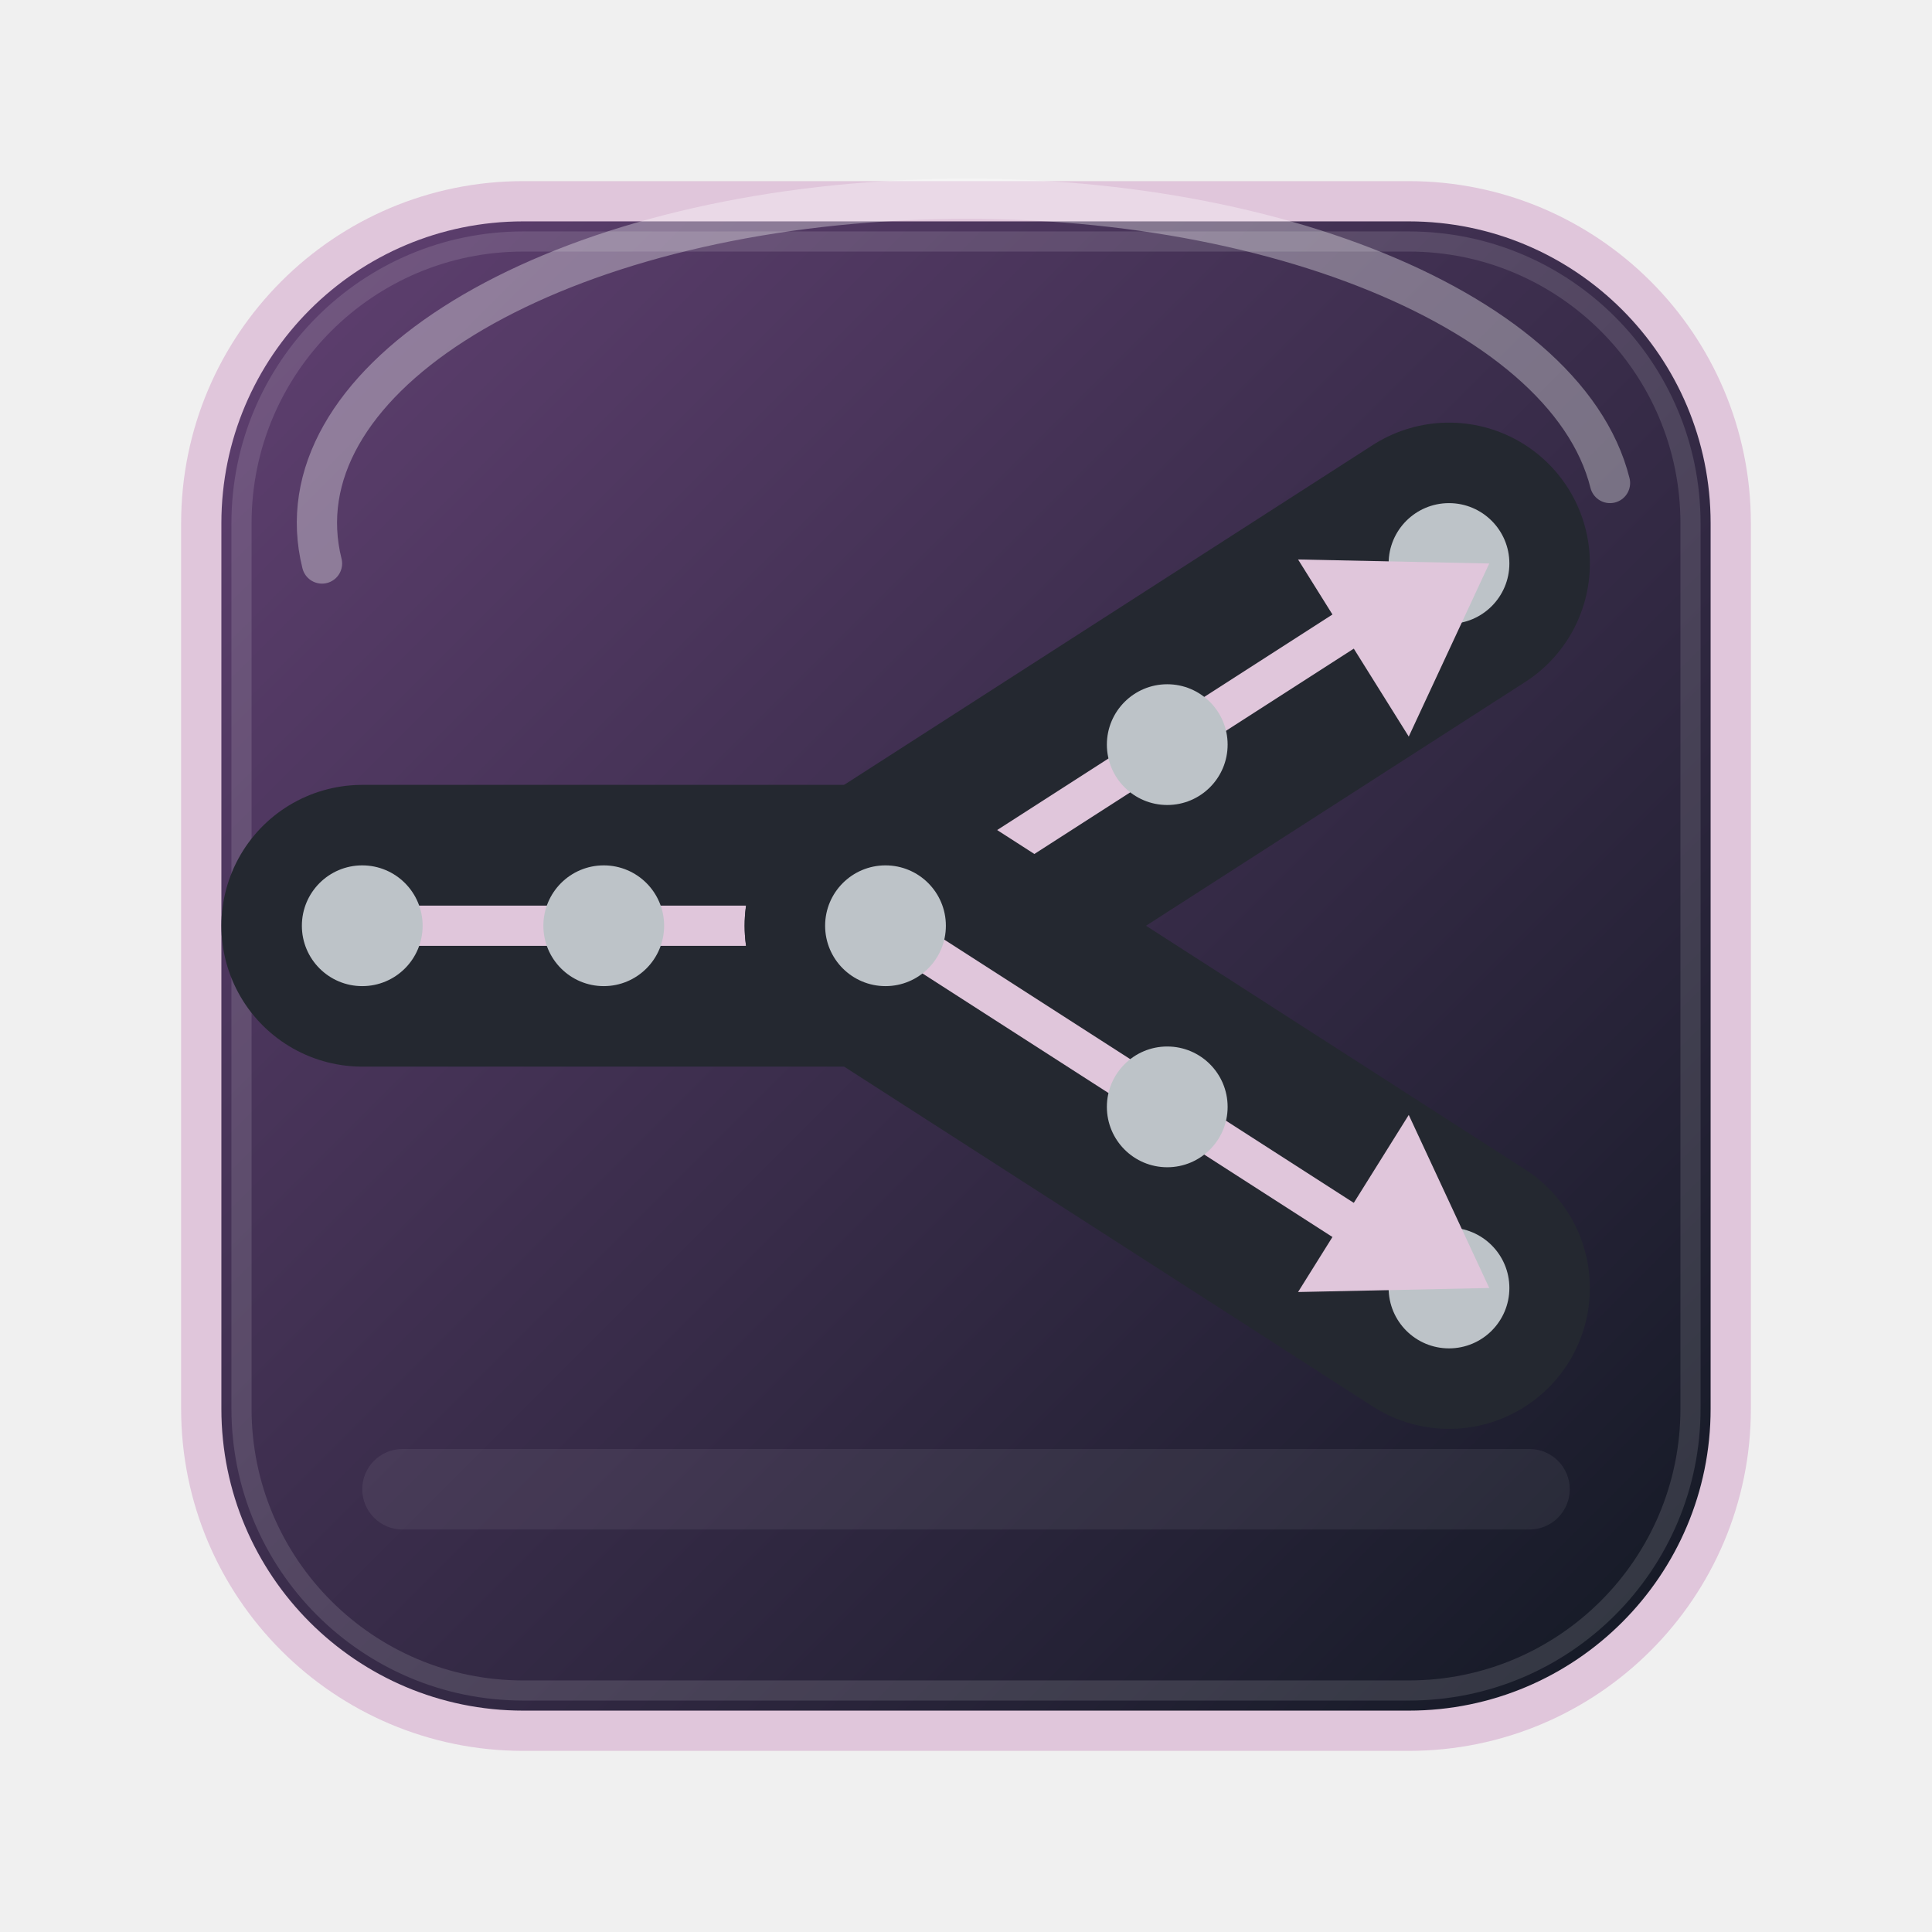
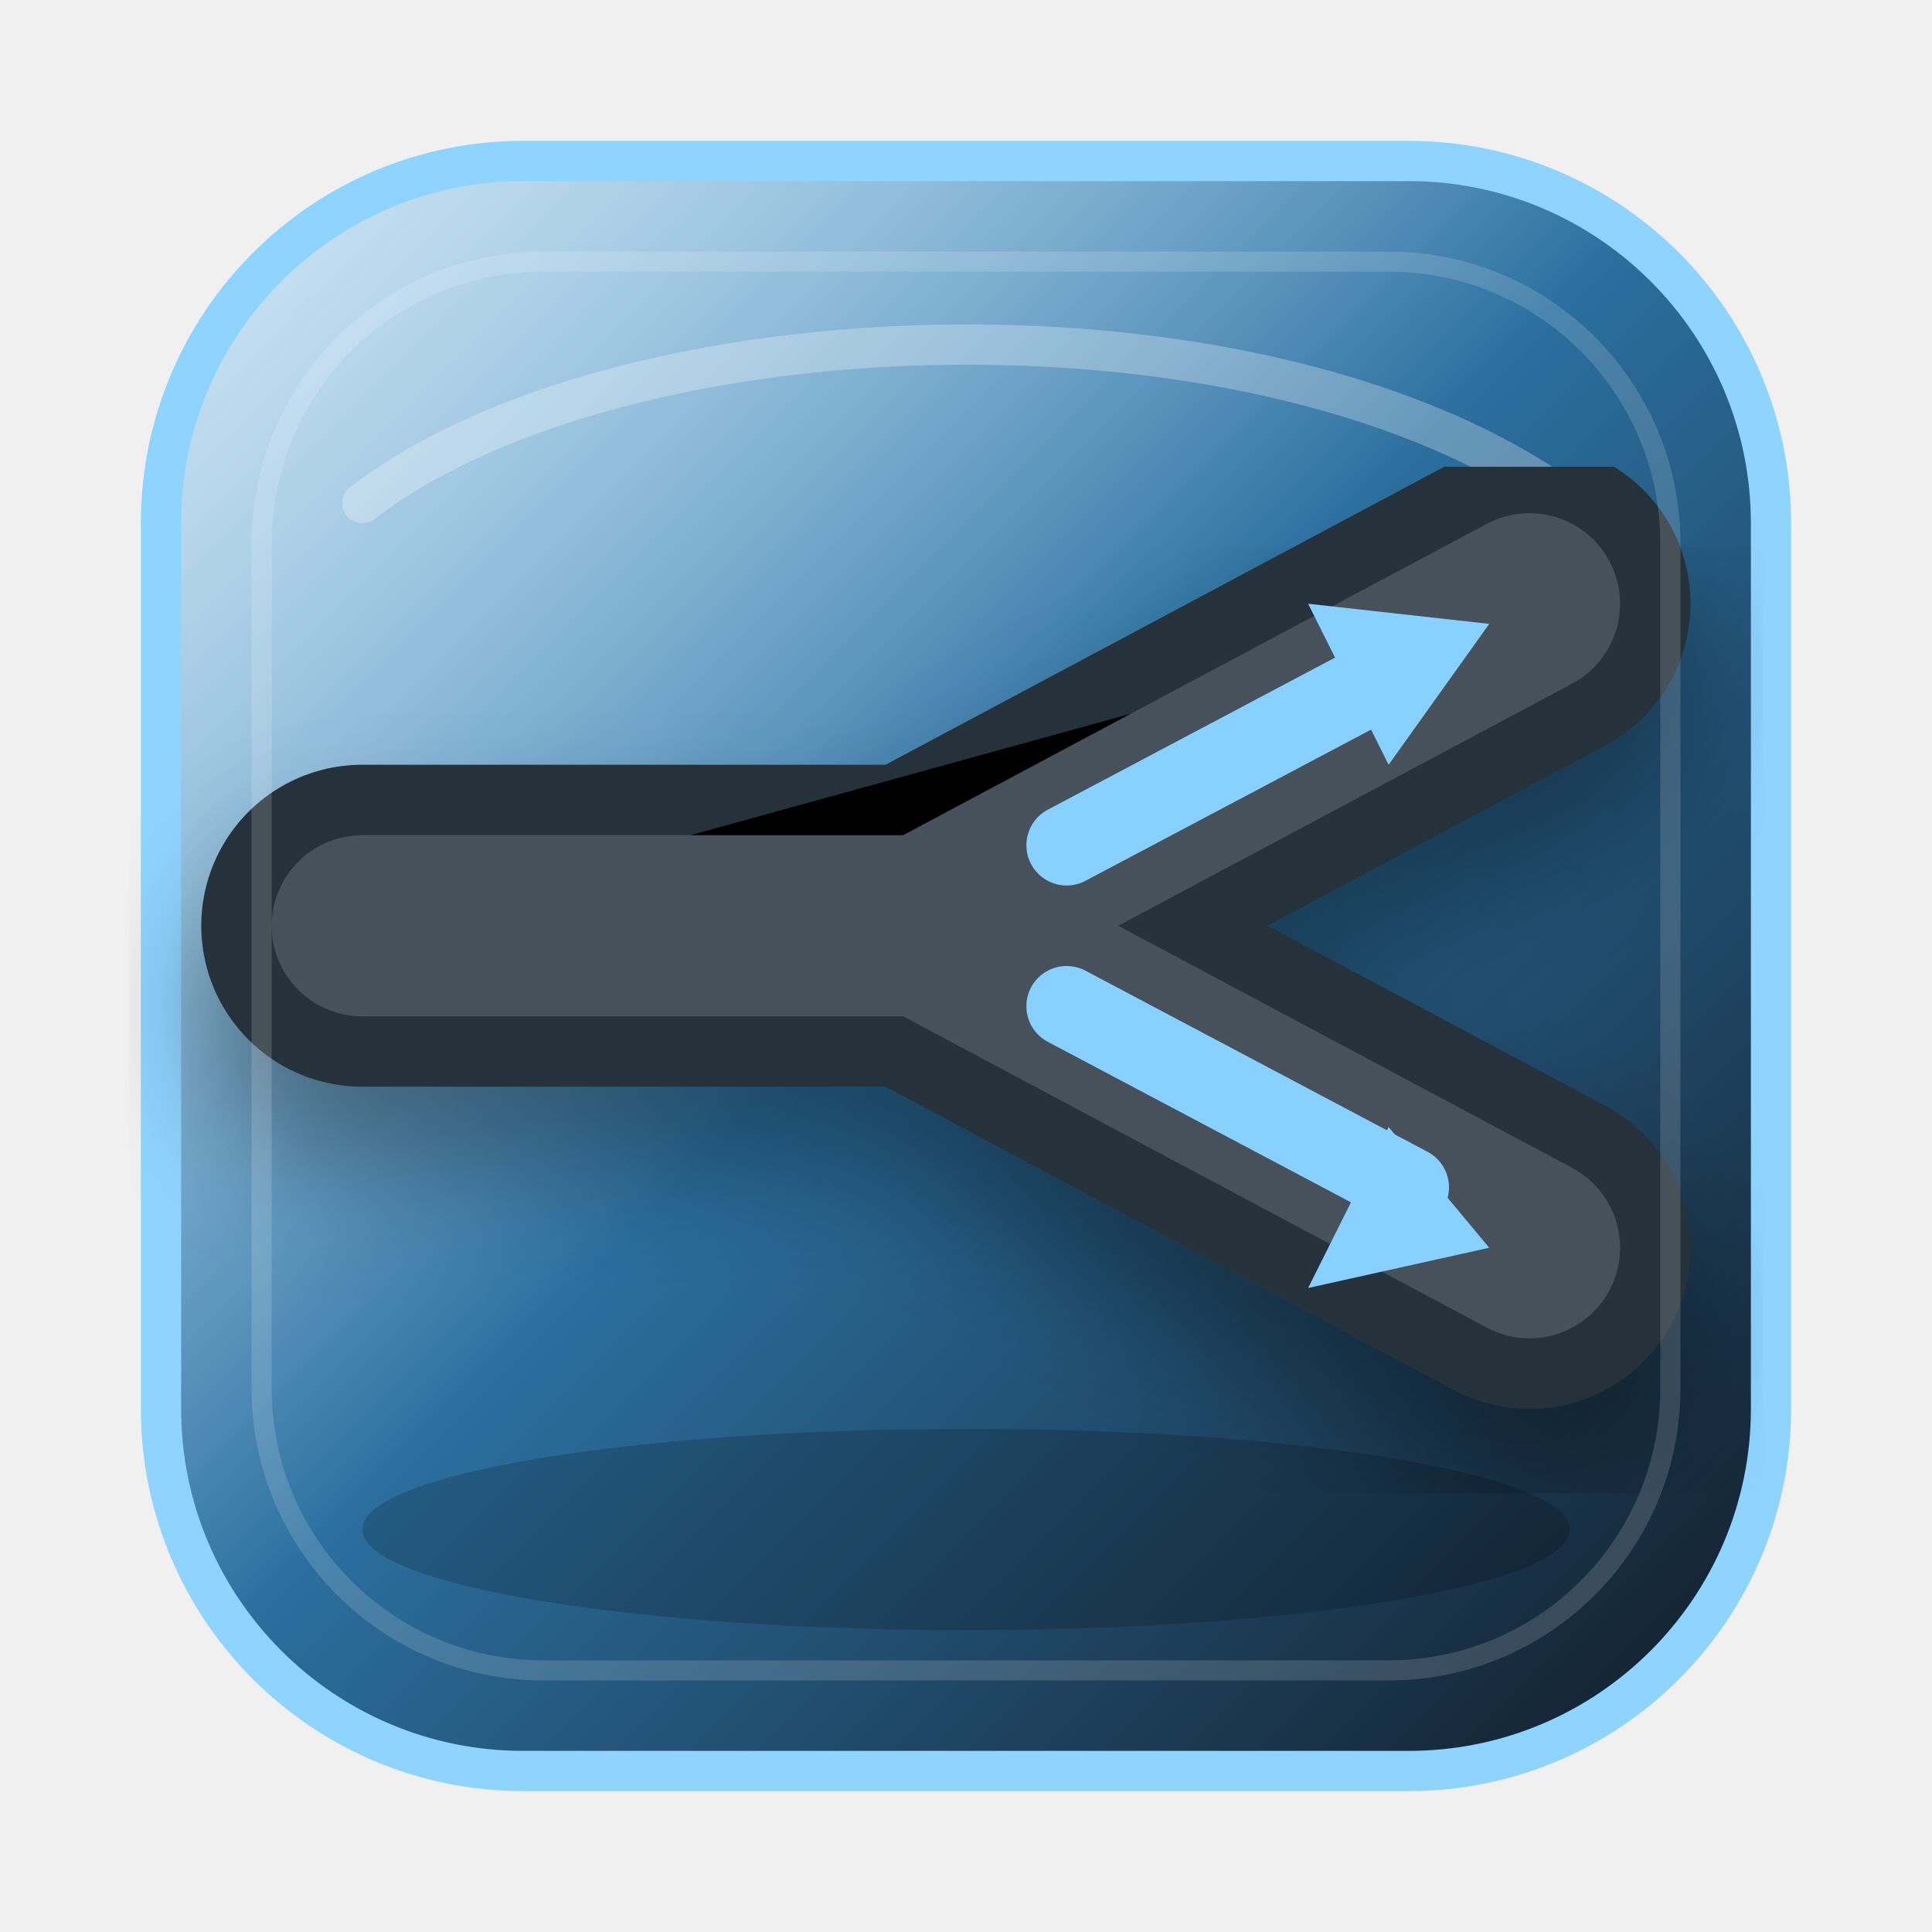
- <svg xmlns="http://www.w3.org/2000/svg" width="96" height="96" viewBox="0 0 96 96">
+ <svg xmlns="http://www.w3.org/2000/svg" width="96" height="96" viewBox="0 0 96 96" role="img" aria-label="conveyor split thumbnail">
  <defs>
    <linearGradient id="bg" x1="0" y1="0" x2="1" y2="1">
-       <stop offset="0%" stop-color="#f8e6f2" stop-opacity="0.18" />
-       <stop offset="0%" stop-color="#624173" />
+       <stop offset="0%" stop-color="#8fd3ff" stop-opacity="0.28" />
+       <stop offset="48%" stop-color="#2b6f9f" />
      <stop offset="100%" stop-color="#111822" />
    </linearGradient>
+     <filter id="shadow" x="-20%" y="-20%" width="140%" height="150%">
+       <feDropShadow dx="0" dy="4" stdDeviation="3" flood-color="#000000" flood-opacity="0.35" />
+     </filter>
  </defs>
-   <rect x="10" y="10" width="76" height="76" fill="url(#bg)" stroke="#e0c6db" stroke-width="2" rx="16" ry="16" />
-   <rect x="12" y="12" width="72" height="72" fill="none" stroke="#ffffff20" stroke-width="1" rx="14" ry="14" />
-   <path d="M 16 28 A 28 14 0 0 1 80 24" fill="none" stroke="#ffffff55" stroke-width="2" stroke-linecap="round" />
-   <rect x="18" y="72" width="60" height="4" fill="#ffffff10" rx="2" ry="2" />
-   <polyline points="18.0,46.0 44.0,46.0" fill="none" stroke="#242830" stroke-width="14" stroke-linecap="round" stroke-linejoin="round" />
-   <polyline points="18.0,46.0 44.0,46.0" fill="none" stroke="#e0c6db" stroke-width="2" stroke-linecap="round" stroke-linejoin="round" />
-   <polyline points="44.0,46.0 72.0,28.0" fill="none" stroke="#242830" stroke-width="14" stroke-linecap="round" stroke-linejoin="round" />
-   <polyline points="44.0,46.0 72.0,28.0" fill="none" stroke="#e0c6db" stroke-width="2" stroke-linecap="round" stroke-linejoin="round" />
-   <polyline points="44.0,46.0 72.0,64.0" fill="none" stroke="#242830" stroke-width="14" stroke-linecap="round" stroke-linejoin="round" />
-   <polyline points="44.0,46.0 72.0,64.0" fill="none" stroke="#e0c6db" stroke-width="2" stroke-linecap="round" stroke-linejoin="round" />
-   <circle cx="18" cy="46" r="3" fill="#bdc3c8" />
-   <circle cx="30" cy="46" r="3" fill="#bdc3c8" />
-   <circle cx="44" cy="46" r="3" fill="#bdc3c8" />
-   <circle cx="58" cy="37" r="3" fill="#bdc3c8" />
-   <circle cx="58" cy="55" r="3" fill="#bdc3c8" />
-   <circle cx="72" cy="28" r="3" fill="#bdc3c8" />
-   <circle cx="72" cy="64" r="3" fill="#bdc3c8" />
-   <polygon points="74.0,28.0 70.0,36.6 64.5,27.8" fill="#e0c6db" />
-   <polygon points="74.0,64.0 64.5,64.2 70.0,55.4" fill="#e0c6db" />
+   <rect x="8" y="8" width="80" height="80" rx="18" fill="url(#bg)" stroke="#8fd3ff" stroke-width="2" />
+   <path d="M18 25 C31 15 63 14 78 25" fill="none" stroke="#ffffff" stroke-opacity="0.28" stroke-width="2" stroke-linecap="round" />
+   <ellipse cx="48" cy="76" rx="30" ry="5" fill="#000000" opacity="0.18" />
+   <g filter="url(#shadow)">
+     <g>
+       <path d="M18 46 H46 L76 30 M46 46 L76 62" stroke="#27313a" stroke-width="16" stroke-linecap="round" />
+       <path d="M18 46 H46 L76 30 M46 46 L76 62" stroke="#46515b" stroke-width="9" stroke-linecap="round" />
+       <path d="M53 42 L70 33 M53 50 L70 59" stroke="#87d0ff" stroke-width="4" stroke-linecap="round" />
+       <polygon points="74,31 65,30 69,38" fill="#87d0ff" />
+       <polygon points="74,62 65,64 69,56" fill="#87d0ff" />
+     </g>
+   </g>
+   <rect x="13" y="13" width="70" height="70" rx="14" fill="none" stroke="#ffffff" stroke-opacity="0.15" />
</svg>
